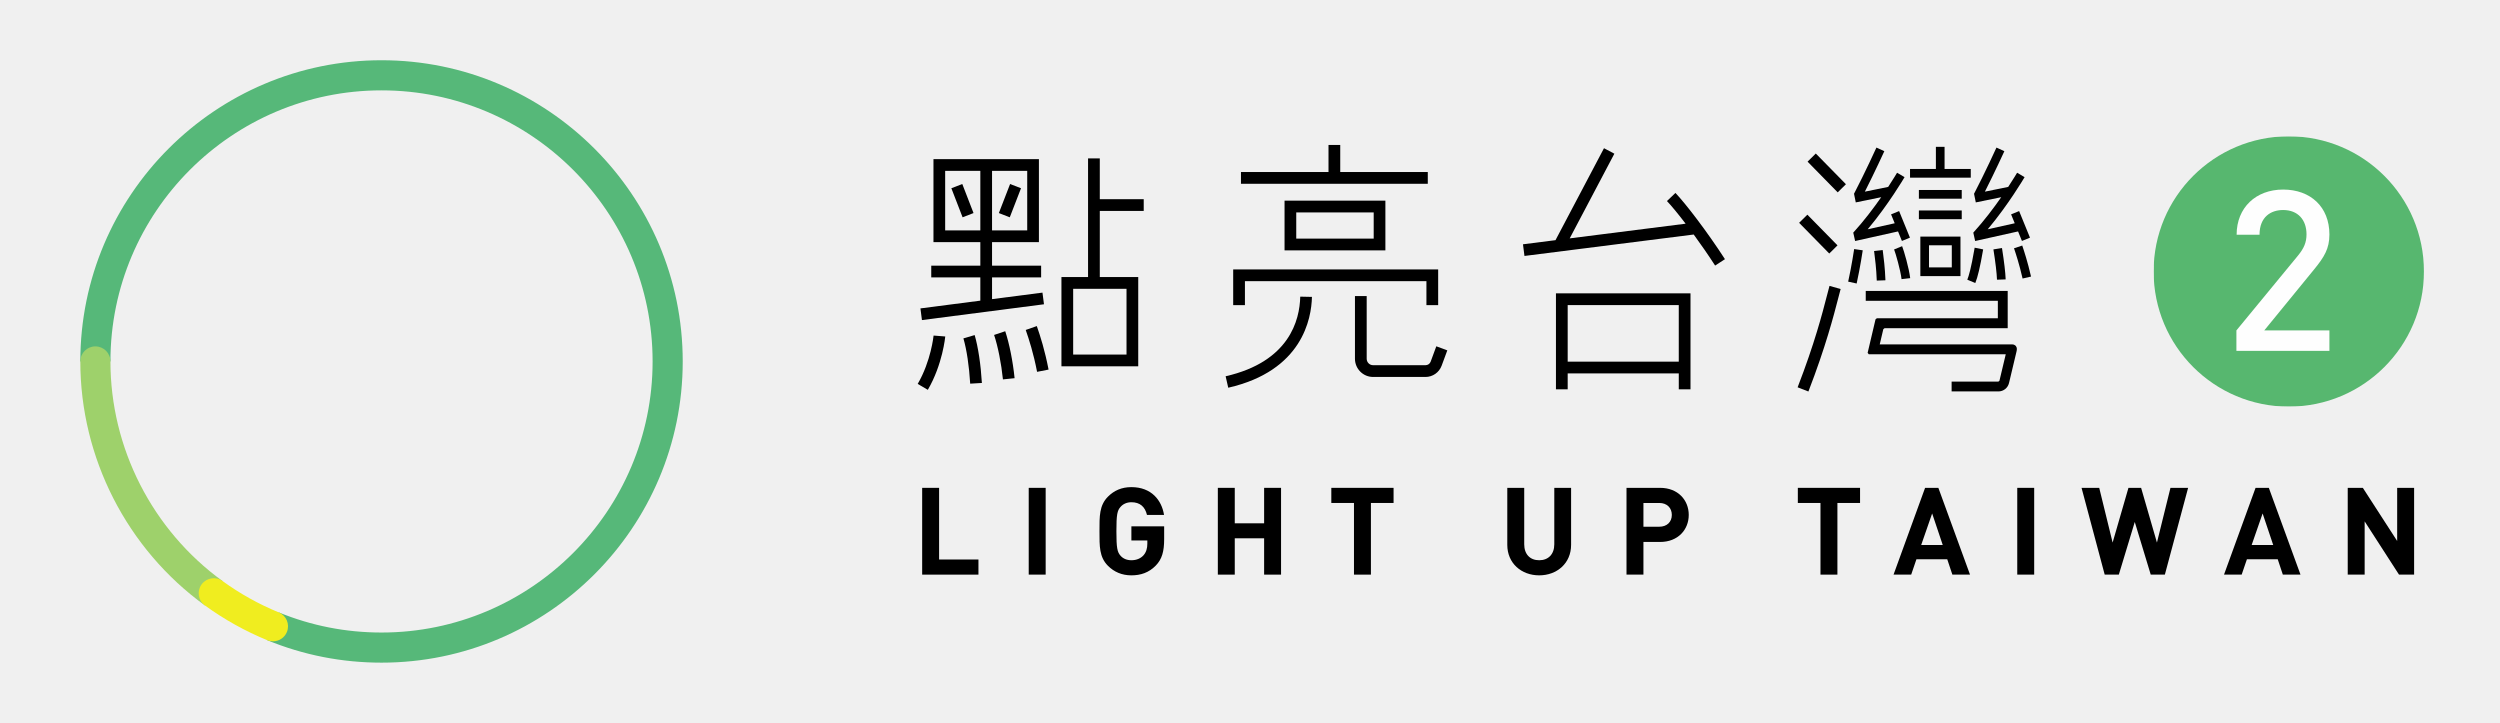
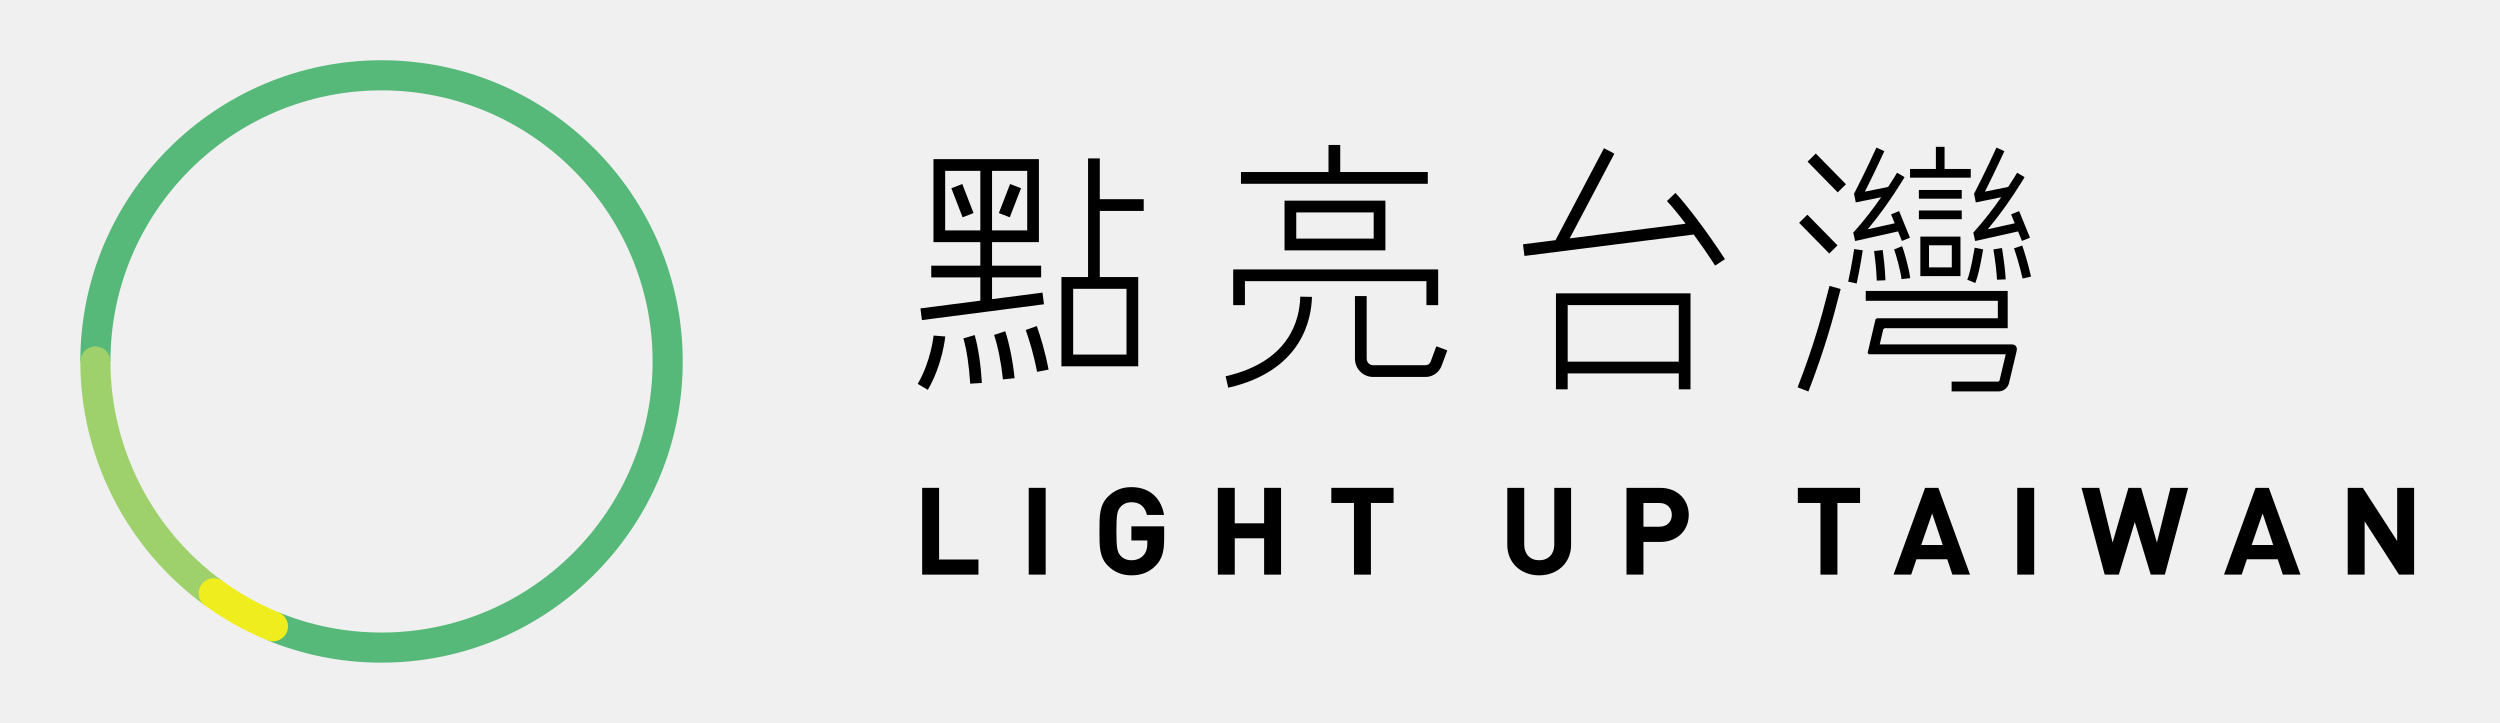
- <svg xmlns="http://www.w3.org/2000/svg" xmlns:xlink="http://www.w3.org/1999/xlink" width="166px" height="48px" viewBox="0 0 166 48" version="1.1">
-   <defs>
-     <path id="path-1" d="M0,0.05 L17.95,0.05 L17.95,18 L0,18" />
-   </defs>
+ <svg xmlns="http://www.w3.org/2000/svg" width="166px" height="48px" viewBox="0 0 166 48" version="1.1">
+   <defs />
  <g id="logo" stroke="none" stroke-width="1" fill="none" fill-rule="evenodd">
-     <g id="logo-zh-mobile">
-       <g id="logo-copy" transform="translate(5, 4)">
+     <g id="logo-zh-mobile-new">
+       <g id="logo" transform="translate(5, 4)">
        <path d="M20.333,40 C17.707,40 15.154,39.499 12.745,38.51 L13.504,36.66 C15.671,37.549 17.969,38 20.333,38 C30.258,38 38.333,29.925 38.333,20 C38.333,10.075 30.258,2 20.333,2 C10.408,2 2.333,10.075 2.333,20 L0.333,20 C0.333,8.972 9.305,0 20.333,0 C31.361,0 40.333,8.972 40.333,20 C40.333,31.028 31.361,40 20.333,40" id="Fill-1" fill="#56B879" />
        <path d="M9.781,34.584 C5.117,31.204 2.333,25.752 2.333,20 C2.333,19.447 1.885,19 1.333,19 C0.781,19 0.333,19.447 0.333,20 C0.333,26.391 3.426,32.448 8.607,36.203 L9.781,34.584" id="Fill-2" fill="#9ED16B" />
        <path d="M13.124,38.585 C12.998,38.585 12.869,38.562 12.745,38.51 C11.283,37.91 9.891,37.134 8.607,36.203 C8.16,35.879 8.06,35.254 8.384,34.807 C8.71,34.359 9.335,34.26 9.781,34.584 C10.936,35.422 12.189,36.12 13.504,36.66 C14.015,36.869 14.259,37.453 14.05,37.965 C13.891,38.352 13.518,38.585 13.124,38.585" id="Fill-3" fill="#F0ED1F" />
      </g>
-       <g id="點亮台灣-copy" transform="translate(60, 9)" fill="#000000">
+       <g id="light-up-taiwan" transform="translate(61, 32)" fill="#000000">
+         <path d="M0.232,6.155 L0.232,0.393 L1.356,0.393 L1.356,5.151 L3.969,5.151 L3.969,6.155 L0.232,6.155" id="Fill-48" />
+         <path d="M7.307,0.393 L8.432,0.393 L8.432,6.154 L7.307,6.154 L7.307,0.393 Z" id="Fill-49" />
+         <path d="M15.749,5.548 C15.289,6.025 14.739,6.203 14.124,6.203 C13.493,6.203 12.976,5.976 12.571,5.572 C11.989,4.99 12.005,4.269 12.005,3.274 C12.005,2.279 11.989,1.559 12.571,0.976 C12.976,0.571 13.477,0.345 14.124,0.345 C15.458,0.345 16.138,1.219 16.292,2.19 L15.159,2.19 C15.029,1.648 14.698,1.348 14.124,1.348 C13.817,1.348 13.566,1.47 13.405,1.656 C13.186,1.899 13.129,2.165 13.129,3.274 C13.129,4.382 13.186,4.658 13.405,4.901 C13.566,5.087 13.817,5.2 14.124,5.2 C14.464,5.2 14.739,5.079 14.925,4.876 C15.111,4.666 15.183,4.407 15.183,4.107 L15.183,3.889 L14.124,3.889 L14.124,2.95 L16.3,2.95 L16.3,3.792 C16.3,4.625 16.154,5.127 15.749,5.548" id="Fill-50" />
+         <path d="M22.938,6.155 L22.938,3.743 L20.988,3.743 L20.988,6.155 L19.864,6.155 L19.864,0.393 L20.988,0.393 L20.988,2.748 L22.938,2.748 L22.938,0.393 L24.062,0.393 L24.062,6.155 L22.938,6.155" id="Fill-51" />
+         <path d="M30.029,1.397 L30.029,6.155 L28.904,6.155 L28.904,1.397 L27.4,1.397 L27.4,0.393 L31.533,0.393 L31.533,1.397 L30.029,1.397" id="Fill-52" />
+         <path d="M41.203,6.203 C40.022,6.203 39.084,5.402 39.084,4.18 L39.084,0.393 L40.208,0.393 L40.208,4.14 C40.208,4.803 40.596,5.2 41.203,5.2 C41.809,5.2 42.205,4.803 42.205,4.14 L42.205,0.393 L43.321,0.393 L43.321,4.18 C43.321,5.402 42.383,6.203 41.203,6.203" id="Fill-53" />
+         <path d="M49.232,3.986 L48.124,3.986 L48.124,6.155 L47,6.155 L47,0.393 L49.232,0.393 C50.421,0.393 51.133,1.211 51.133,2.19 C51.133,3.169 50.421,3.986 49.232,3.986 M49.176,1.397 L48.124,1.397 L48.124,2.974 L49.176,2.974 C49.685,2.974 50.009,2.659 50.009,2.19 C50.009,1.72 49.685,1.397 49.176,1.397" id="Fill-54" />
+         <path d="M61.004,1.397 L61.004,6.155 L59.88,6.155 L59.88,1.397 L58.376,1.397 L58.376,0.393 L62.508,0.393 L62.508,1.397 L61.004,1.397" id="Fill-55" />
+         <path d="M68.637,6.155 L68.297,5.135 L66.251,5.135 L65.903,6.155 L64.731,6.155 L66.826,0.393 L67.707,0.393 L69.809,6.155 L68.637,6.155 L68.637,6.155 Z M67.295,2.093 L66.567,4.188 L67.998,4.188 L67.295,2.093 L67.295,2.093 Z" id="Fill-56" />
+         <path d="M72.946,0.393 L74.07,0.393 L74.07,6.154 L72.946,6.154 L72.946,0.393 Z" id="Fill-57" />
+         <path d="M82.747,6.155 L81.809,6.155 L80.749,2.659 L79.69,6.155 L78.752,6.155 L77.215,0.393 L78.388,0.393 L79.278,4.026 L80.329,0.393 L81.17,0.393 L82.221,4.026 L83.119,0.393 L84.291,0.393 L82.747,6.155" id="Fill-58" />
+         <path d="M90.58,6.155 L90.241,5.135 L88.195,5.135 L87.847,6.155 L86.674,6.155 L88.769,0.393 L89.65,0.393 L91.753,6.155 L90.58,6.155 L90.58,6.155 Z M89.238,2.093 L88.51,4.188 L89.941,4.188 L89.238,2.093 L89.238,2.093 Z" id="Fill-59" />
+         <path d="M98.294,6.155 L96.013,2.619 L96.013,6.155 L94.889,6.155 L94.889,0.393 L95.892,0.393 L98.172,3.921 L98.172,0.393 L99.297,0.393 L99.297,6.155 L98.294,6.155" id="Fill-60" />
+       </g>
+       <g id="點亮台灣" transform="translate(60, 9)" fill="#000000">
        <path d="M1.117,11.478 L1.217,12.253 L9.32,11.204 L9.22,10.43 L5.872,10.862 L5.872,9.42 L9.131,9.42 L9.131,8.64 L5.872,8.64 L5.872,7.079 L8.984,7.079 L8.984,1.567 L1.982,1.567 L1.982,7.079 L5.094,7.079 L5.094,8.64 L1.835,8.64 L1.835,9.42 L5.094,9.42 L5.094,10.963 L1.117,11.478 L1.117,11.478 Z M5.872,2.347 L8.207,2.347 L8.207,6.298 L5.872,6.298 L5.872,2.347 Z M2.759,2.347 L5.094,2.347 L5.094,6.298 L2.759,6.298 L2.759,2.347 Z" id="Fill-17" />
        <path d="M3.896,3.219 L3.17,3.499 L3.916,5.429 L4.642,5.147 L3.896,3.219" id="Fill-18" />
        <path d="M7.049,5.429 L7.796,3.499 L7.07,3.219 L6.324,5.147 L7.049,5.429" id="Fill-19" />
        <path d="M0.936,16.491 L1.607,16.885 C2.594,15.194 2.763,13.36 2.765,13.342 L1.99,13.281 C1.988,13.297 1.821,14.975 0.936,16.491" id="Fill-20" />
        <path d="M3.97,13.469 C4.188,14.214 4.352,15.31 4.421,16.475 L5.197,16.429 C5.125,15.207 4.95,14.048 4.718,13.249 L3.97,13.469" id="Fill-21" />
        <path d="M6.008,13.24 C6.263,14.002 6.487,15.133 6.595,16.192 L7.369,16.112 C7.254,14.983 7.021,13.818 6.747,12.993 L6.008,13.24" id="Fill-22" />
        <path d="M8.108,12.909 C8.333,13.556 8.624,14.457 8.862,15.69 L9.625,15.54 C9.378,14.26 9.078,13.324 8.844,12.651 L8.108,12.909" id="Fill-23" />
        <path d="M15.943,5.006 L15.943,4.226 L13.026,4.226 L13.026,1.518 L12.247,1.518 L12.247,9.396 L10.48,9.396 L10.48,15.323 L15.579,15.323 L15.579,9.396 L13.026,9.396 L13.026,5.006 L15.943,5.006 L15.943,5.006 Z M11.258,10.177 L14.801,10.177 L14.801,14.543 L11.258,14.543 L11.258,10.177 Z" id="Fill-24" />
        <path d="M34.805,2.422 L28.992,2.422 L28.992,0.625 L28.213,0.625 L28.213,2.422 L22.4,2.422 L22.4,3.203 L34.805,3.203 L34.805,2.422" id="Fill-25" />
        <path d="M25.294,7.625 L31.99,7.625 L31.99,4.323 L25.294,4.323 L25.294,7.625 Z M26.071,5.105 L31.213,5.105 L31.213,6.844 L26.071,6.844 L26.071,5.105 Z" id="Fill-26" />
        <path d="M22.663,9.669 L34.715,9.669 L34.715,11.261 L35.494,11.261 L35.494,8.89 L21.884,8.89 L21.884,11.261 L22.663,11.261 L22.663,9.669" id="Fill-27" />
        <path d="M21.382,15.984 L21.555,16.745 C26.477,15.622 27.082,12.153 27.113,10.714 L26.336,10.697 C26.302,12.258 25.613,15.019 21.382,15.984" id="Fill-28" />
        <path d="M35.371,13.994 L34.995,15.015 C34.943,15.155 34.807,15.249 34.657,15.249 L31.173,15.249 C30.938,15.249 30.748,15.056 30.748,14.82 L30.748,10.658 L29.969,10.658 L29.969,14.82 C29.969,15.487 30.509,16.03 31.173,16.03 L34.657,16.03 C35.129,16.03 35.556,15.733 35.723,15.287 L36.101,14.264 L35.371,13.994" id="Fill-29" />
        <path d="M54.537,8.209 C53.344,6.365 51.929,4.523 51.249,3.811 L50.686,4.35 C50.98,4.659 51.425,5.198 51.925,5.853 L44.228,6.828 L47.194,1.206 L46.505,0.841 L43.285,6.947 L41.126,7.221 L41.224,7.995 L52.463,6.572 C52.931,7.214 53.423,7.921 53.884,8.634 L54.537,8.209" id="Fill-30" />
        <path d="M43.315,16.851 L44.094,16.851 L44.094,15.794 L51.471,15.794 L51.471,16.851 L52.249,16.851 L52.249,10.478 L43.315,10.478 L43.315,16.851 L43.315,16.851 Z M44.094,11.258 L51.47,11.258 L51.47,15.014 L44.094,15.014 L44.094,11.258 Z" id="Fill-31" />
        <path d="M60.023,1.734 L62.023,3.773 L62.57,3.233 L60.569,1.194 L60.023,1.734" id="Fill-32" />
        <path d="M62.01,7.293 L60.01,5.255 L59.462,5.795 L61.463,7.834 L62.01,7.293" id="Fill-33" />
        <path d="M61.31,10.623 C61.004,11.812 60.49,13.804 59.362,16.717 L60.078,16.996 C61.222,14.041 61.763,11.942 62.054,10.816 C62.118,10.566 62.172,10.357 62.218,10.191 L61.479,9.983 C61.43,10.153 61.376,10.367 61.31,10.623" id="Fill-34" />
        <path d="M62.719,9.701 L63.282,9.825 C63.522,8.735 63.685,7.633 63.686,7.621 L63.116,7.538 C63.114,7.548 62.955,8.63 62.719,9.701" id="Fill-35" />
        <path d="M64.439,7.668 L64.459,7.829 C64.501,8.153 64.589,8.825 64.617,9.632 L65.193,9.611 C65.163,8.778 65.073,8.086 65.03,7.755 L65.011,7.603 L64.439,7.668" id="Fill-36" />
        <path d="M65.768,7.564 C65.872,7.824 66.196,8.951 66.263,9.535 L66.837,9.469 C66.762,8.817 66.421,7.643 66.301,7.346 L65.768,7.564" id="Fill-37" />
        <path d="M71.1,7.543 C70.885,8.797 70.725,9.339 70.629,9.572 L71.16,9.792 C71.319,9.409 71.485,8.705 71.667,7.642 L71.682,7.56 L71.117,7.447 L71.1,7.543" id="Fill-38" />
        <path d="M72.6,9.572 L73.176,9.552 C73.159,9.085 73.076,8.385 72.932,7.47 L72.363,7.56 C72.504,8.453 72.583,9.129 72.6,9.572" id="Fill-39" />
        <path d="M74.277,7.304 L73.73,7.486 C73.859,7.872 74.075,8.517 74.3,9.494 L74.861,9.364 C74.629,8.359 74.408,7.699 74.277,7.304" id="Fill-40" />
        <path d="M63.18,7.003 L66.029,6.367 L66.287,6.999 L66.82,6.781 L66.101,5.015 L65.567,5.234 L65.808,5.825 L64.016,6.224 C65.402,4.57 66.415,2.843 66.463,2.762 L65.965,2.47 C65.96,2.48 65.74,2.854 65.375,3.41 L63.827,3.726 C64.5,2.399 65.113,1.054 65.12,1.039 L64.595,0.799 C64.588,0.815 63.846,2.446 63.101,3.878 L63.11,3.883 L63.223,4.44 L64.912,4.094 C64.413,4.809 63.774,5.659 63.072,6.43 L63.076,6.433 L63.054,6.439 L63.18,7.003" id="Fill-41" />
        <path d="M71.15,7.003 L73.999,6.367 L74.257,6.999 L74.791,6.781 L74.07,5.015 L73.537,5.234 L73.778,5.825 L71.986,6.224 C73.372,4.57 74.385,2.843 74.433,2.762 L73.936,2.47 C73.931,2.48 73.71,2.854 73.345,3.41 L71.797,3.726 C72.469,2.399 73.083,1.054 73.09,1.039 L72.565,0.799 C72.558,0.815 71.816,2.446 71.071,3.878 L71.079,3.883 L71.193,4.44 L72.882,4.094 C72.383,4.809 71.744,5.659 71.042,6.43 L71.046,6.434 L71.025,6.439 L71.15,7.003" id="Fill-42" />
        <path d="M70.859,2.219 L69.119,2.219 L69.119,0.75 L68.543,0.75 L68.543,2.219 L66.826,2.219 L66.826,2.797 L70.859,2.797 L70.859,2.219" id="Fill-43" />
        <path d="M67.414,3.615 L70.259,3.615 L70.259,4.193 L67.414,4.193 L67.414,3.615 Z" id="Fill-44" />
        <path d="M67.414,4.975 L70.259,4.975 L70.259,5.554 L67.414,5.554 L67.414,4.975 Z" id="Fill-45" />
        <path d="M67.511,9.334 L70.175,9.334 L70.175,6.71 L67.511,6.71 L67.511,9.334 Z M68.086,7.287 L69.599,7.287 L69.599,8.755 L68.086,8.755 L68.086,7.287 Z" id="Fill-46" />
        <path d="M73.599,13.868 L64.814,13.868 L65.052,12.858 L65.138,12.791 L73.311,12.791 L73.311,10.317 L63.885,10.317 L63.885,10.973 L72.657,10.973 L72.657,12.135 L64.621,12.135 L64.535,12.204 L64.011,14.429 L64.086,14.523 L73.182,14.523 L72.763,16.283 L72.694,16.337 L69.587,16.337 L69.587,16.991 L72.694,16.991 C73.029,16.991 73.32,16.761 73.398,16.434 L73.895,14.348 C73.924,14.232 73.94,14.096 73.868,14.002 C73.868,14.002 73.806,13.868 73.599,13.868" id="Fill-47" />
      </g>
-       <g id="light-up-copy" transform="translate(61, 32)" fill="#000000">
-         <path d="M0.232,6.155 L0.232,0.393 L1.356,0.393 L1.356,5.151 L3.969,5.151 L3.969,6.155 L0.232,6.155" id="Fill-48" />
-         <path d="M7.307,0.393 L8.432,0.393 L8.432,6.154 L7.307,6.154 L7.307,0.393 Z" id="Fill-49" />
-         <path d="M15.749,5.548 C15.289,6.025 14.739,6.203 14.124,6.203 C13.493,6.203 12.976,5.976 12.571,5.572 C11.989,4.99 12.005,4.269 12.005,3.274 C12.005,2.279 11.989,1.559 12.571,0.976 C12.976,0.571 13.477,0.345 14.124,0.345 C15.458,0.345 16.138,1.219 16.292,2.19 L15.159,2.19 C15.029,1.648 14.698,1.348 14.124,1.348 C13.817,1.348 13.566,1.47 13.405,1.656 C13.186,1.899 13.129,2.165 13.129,3.274 C13.129,4.382 13.186,4.658 13.405,4.901 C13.566,5.087 13.817,5.2 14.124,5.2 C14.464,5.2 14.739,5.079 14.925,4.876 C15.111,4.666 15.183,4.407 15.183,4.107 L15.183,3.889 L14.124,3.889 L14.124,2.95 L16.3,2.95 L16.3,3.792 C16.3,4.625 16.154,5.127 15.749,5.548" id="Fill-50" />
-         <path d="M22.938,6.155 L22.938,3.743 L20.988,3.743 L20.988,6.155 L19.864,6.155 L19.864,0.393 L20.988,0.393 L20.988,2.748 L22.938,2.748 L22.938,0.393 L24.062,0.393 L24.062,6.155 L22.938,6.155" id="Fill-51" />
-         <path d="M30.029,1.397 L30.029,6.155 L28.904,6.155 L28.904,1.397 L27.4,1.397 L27.4,0.393 L31.533,0.393 L31.533,1.397 L30.029,1.397" id="Fill-52" />
-         <path d="M41.203,6.203 C40.022,6.203 39.084,5.402 39.084,4.18 L39.084,0.393 L40.208,0.393 L40.208,4.14 C40.208,4.803 40.596,5.2 41.203,5.2 C41.809,5.2 42.205,4.803 42.205,4.14 L42.205,0.393 L43.321,0.393 L43.321,4.18 C43.321,5.402 42.383,6.203 41.203,6.203" id="Fill-53" />
-         <path d="M49.232,3.986 L48.124,3.986 L48.124,6.155 L47,6.155 L47,0.393 L49.232,0.393 C50.421,0.393 51.133,1.211 51.133,2.19 C51.133,3.169 50.421,3.986 49.232,3.986 M49.176,1.397 L48.124,1.397 L48.124,2.974 L49.176,2.974 C49.685,2.974 50.009,2.659 50.009,2.19 C50.009,1.72 49.685,1.397 49.176,1.397" id="Fill-54" />
-         <path d="M61.004,1.397 L61.004,6.155 L59.88,6.155 L59.88,1.397 L58.376,1.397 L58.376,0.393 L62.508,0.393 L62.508,1.397 L61.004,1.397" id="Fill-55" />
-         <path d="M68.637,6.155 L68.297,5.135 L66.251,5.135 L65.903,6.155 L64.731,6.155 L66.826,0.393 L67.707,0.393 L69.809,6.155 L68.637,6.155 L68.637,6.155 Z M67.295,2.093 L66.567,4.188 L67.998,4.188 L67.295,2.093 L67.295,2.093 Z" id="Fill-56" />
-         <path d="M72.946,0.393 L74.07,0.393 L74.07,6.154 L72.946,6.154 L72.946,0.393 Z" id="Fill-57" />
-         <path d="M82.747,6.155 L81.809,6.155 L80.749,2.659 L79.69,6.155 L78.752,6.155 L77.215,0.393 L78.388,0.393 L79.278,4.026 L80.329,0.393 L81.17,0.393 L82.221,4.026 L83.119,0.393 L84.291,0.393 L82.747,6.155" id="Fill-58" />
-         <path d="M90.58,6.155 L90.241,5.135 L88.195,5.135 L87.847,6.155 L86.674,6.155 L88.769,0.393 L89.65,0.393 L91.753,6.155 L90.58,6.155 L90.58,6.155 Z M89.238,2.093 L88.51,4.188 L89.941,4.188 L89.238,2.093 L89.238,2.093 Z" id="Fill-59" />
-         <path d="M98.294,6.155 L96.013,2.619 L96.013,6.155 L94.889,6.155 L94.889,0.393 L95.892,0.393 L98.172,3.921 L98.172,0.393 L99.297,0.393 L99.297,6.155 L98.294,6.155" id="Fill-60" />
-       </g>
-       <g id="number-copy" transform="translate(143, 9)">
-         <g id="Group-3">
-           <mask id="mask-2" fill="white">
-             <use xlink:href="#path-1" />
-           </mask>
-           <g id="Clip-2" />
-           <path d="M17.95,9.025 C17.95,13.982 13.932,18 8.975,18 C4.018,18 5.14285714e-05,13.982 5.14285714e-05,9.025 C5.14285714e-05,4.068 4.018,0.05 8.975,0.05 C13.932,0.05 17.95,4.068 17.95,9.025" id="Fill-1" fill="#57B76F" mask="url(#mask-2)" />
-         </g>
-         <path d="M5.497,14.298 L5.497,12.94 L9.585,7.973 C9.988,7.481 10.152,7.093 10.152,6.555 C10.152,5.601 9.585,4.945 8.6,4.945 C7.795,4.945 7.033,5.392 7.033,6.585 L5.512,6.585 C5.512,4.781 6.795,3.587 8.6,3.587 C10.42,3.587 11.673,4.736 11.673,6.571 C11.673,7.51 11.33,8.062 10.674,8.868 L7.347,12.94 L11.673,12.94 L11.673,14.298 L5.497,14.298 Z" id="Fill-4" fill="#FEFEFE" />
-       </g>
    </g>
  </g>
</svg>
